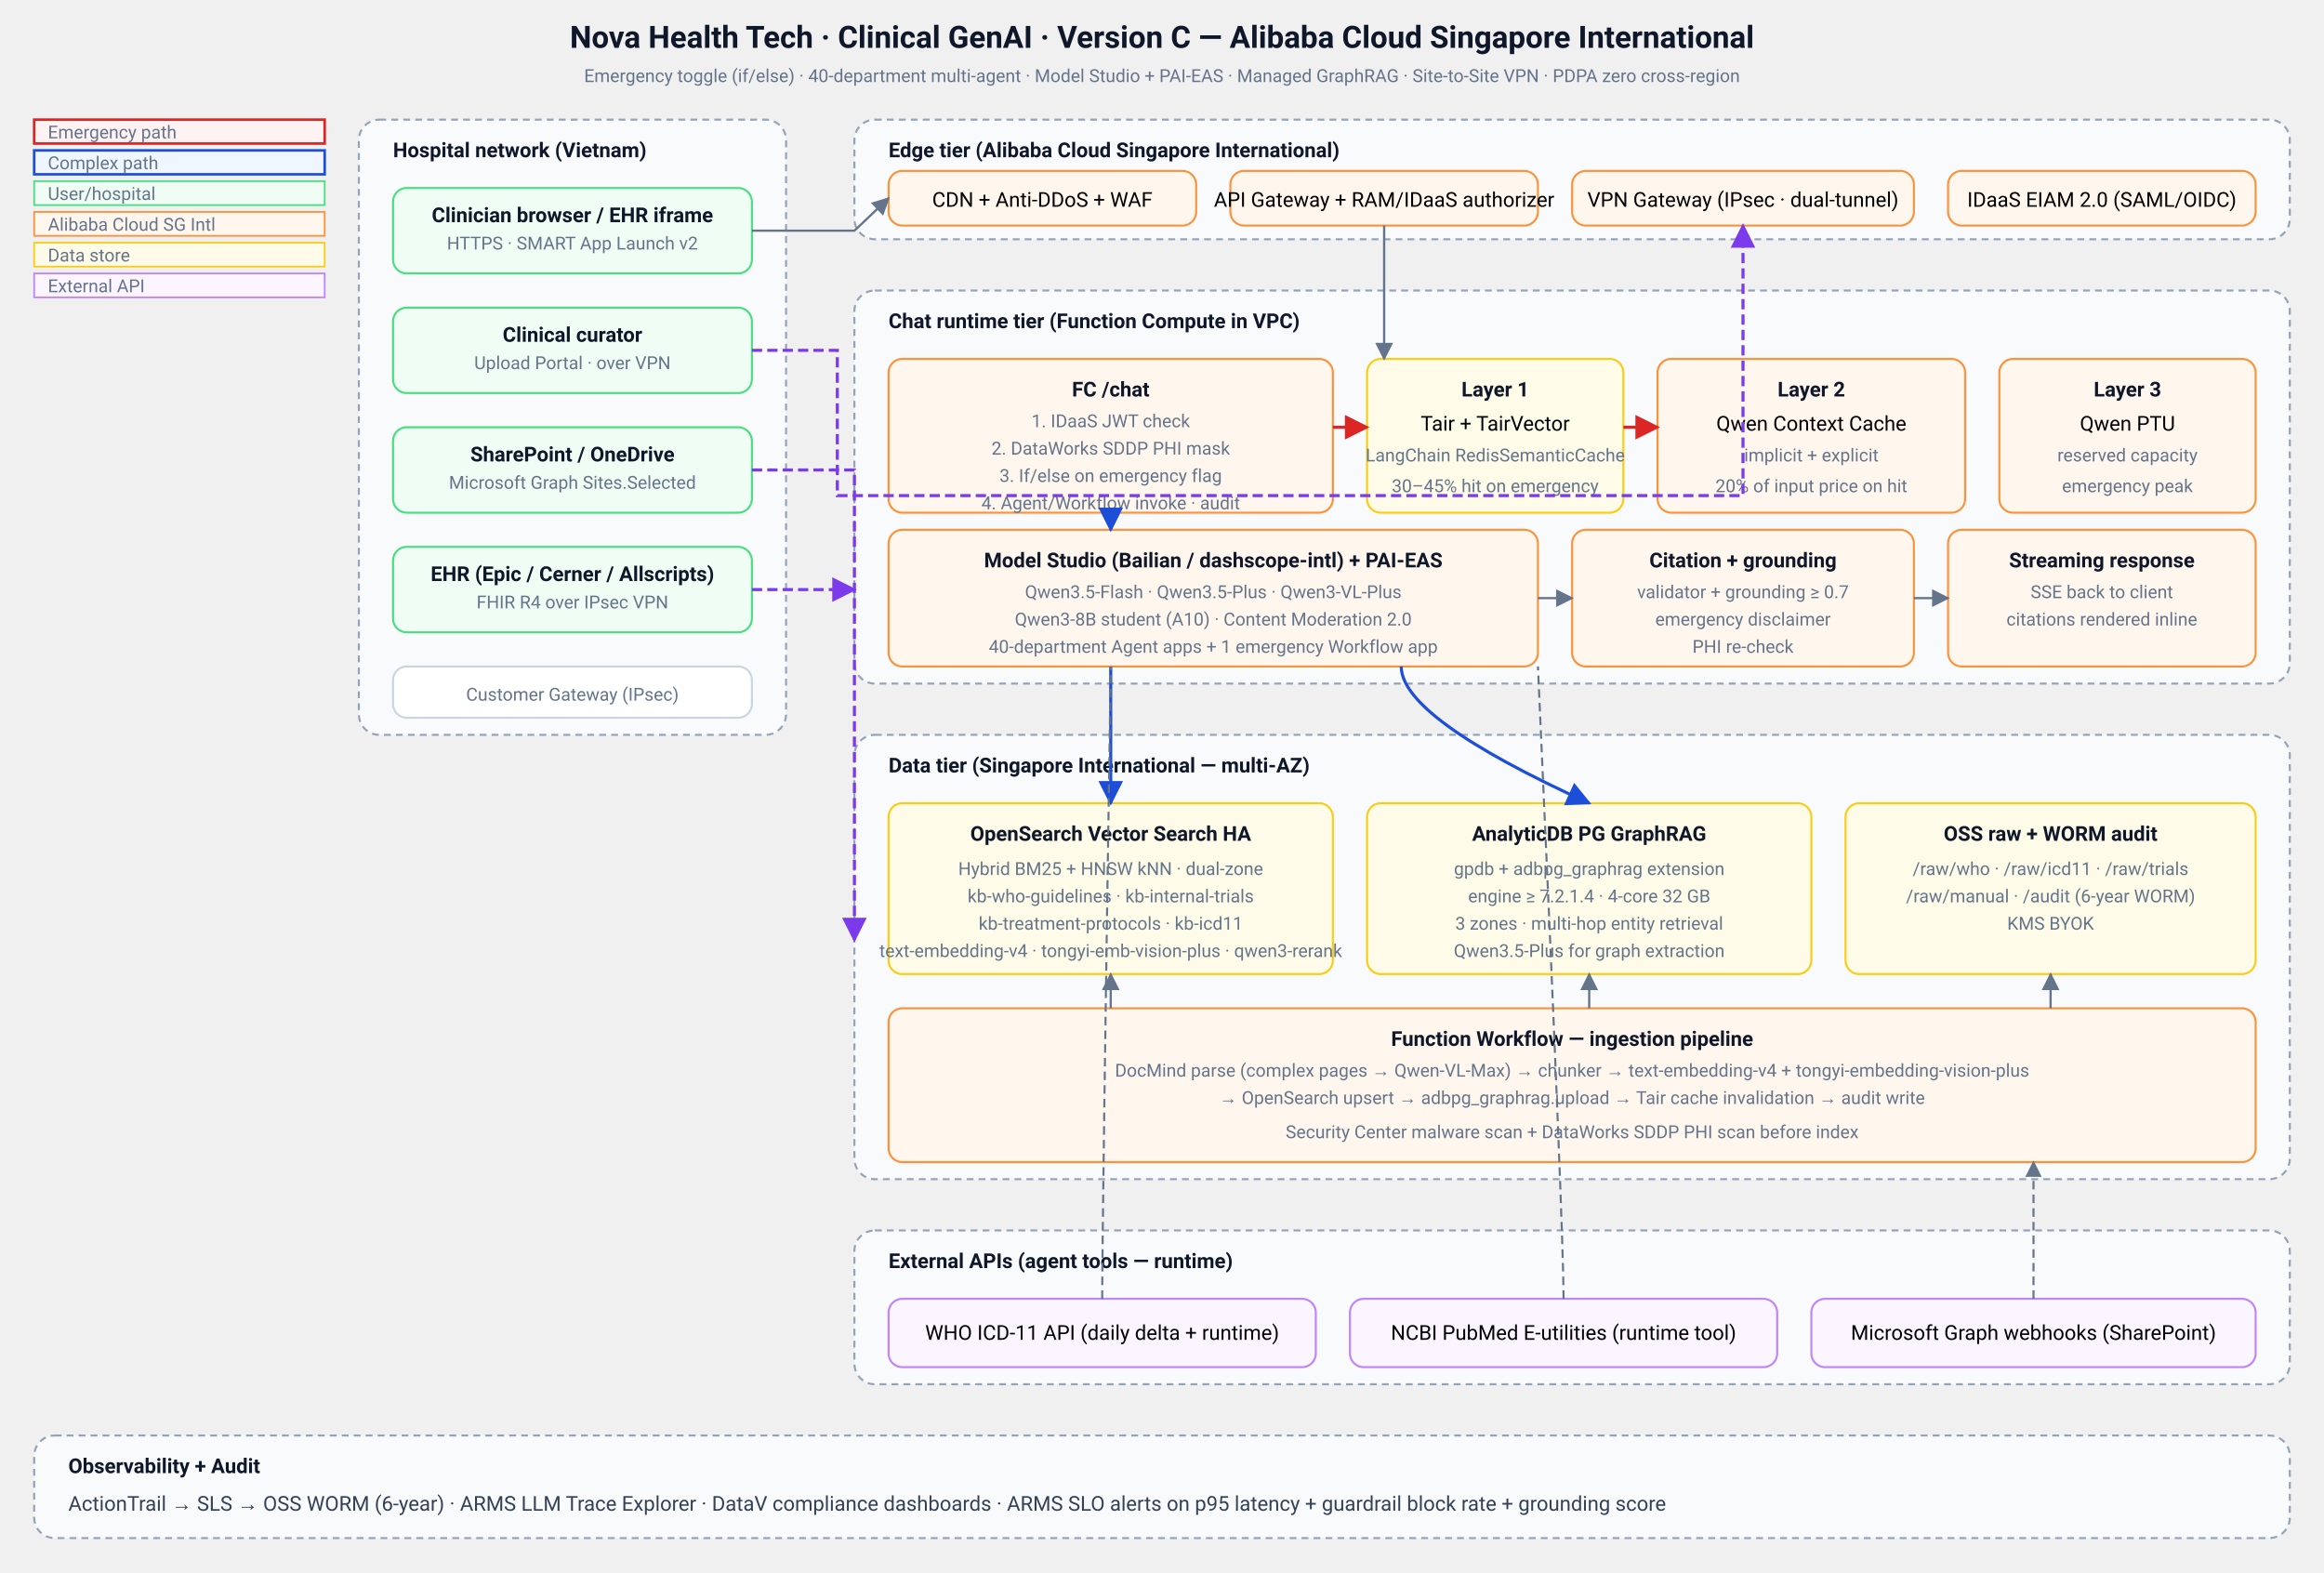
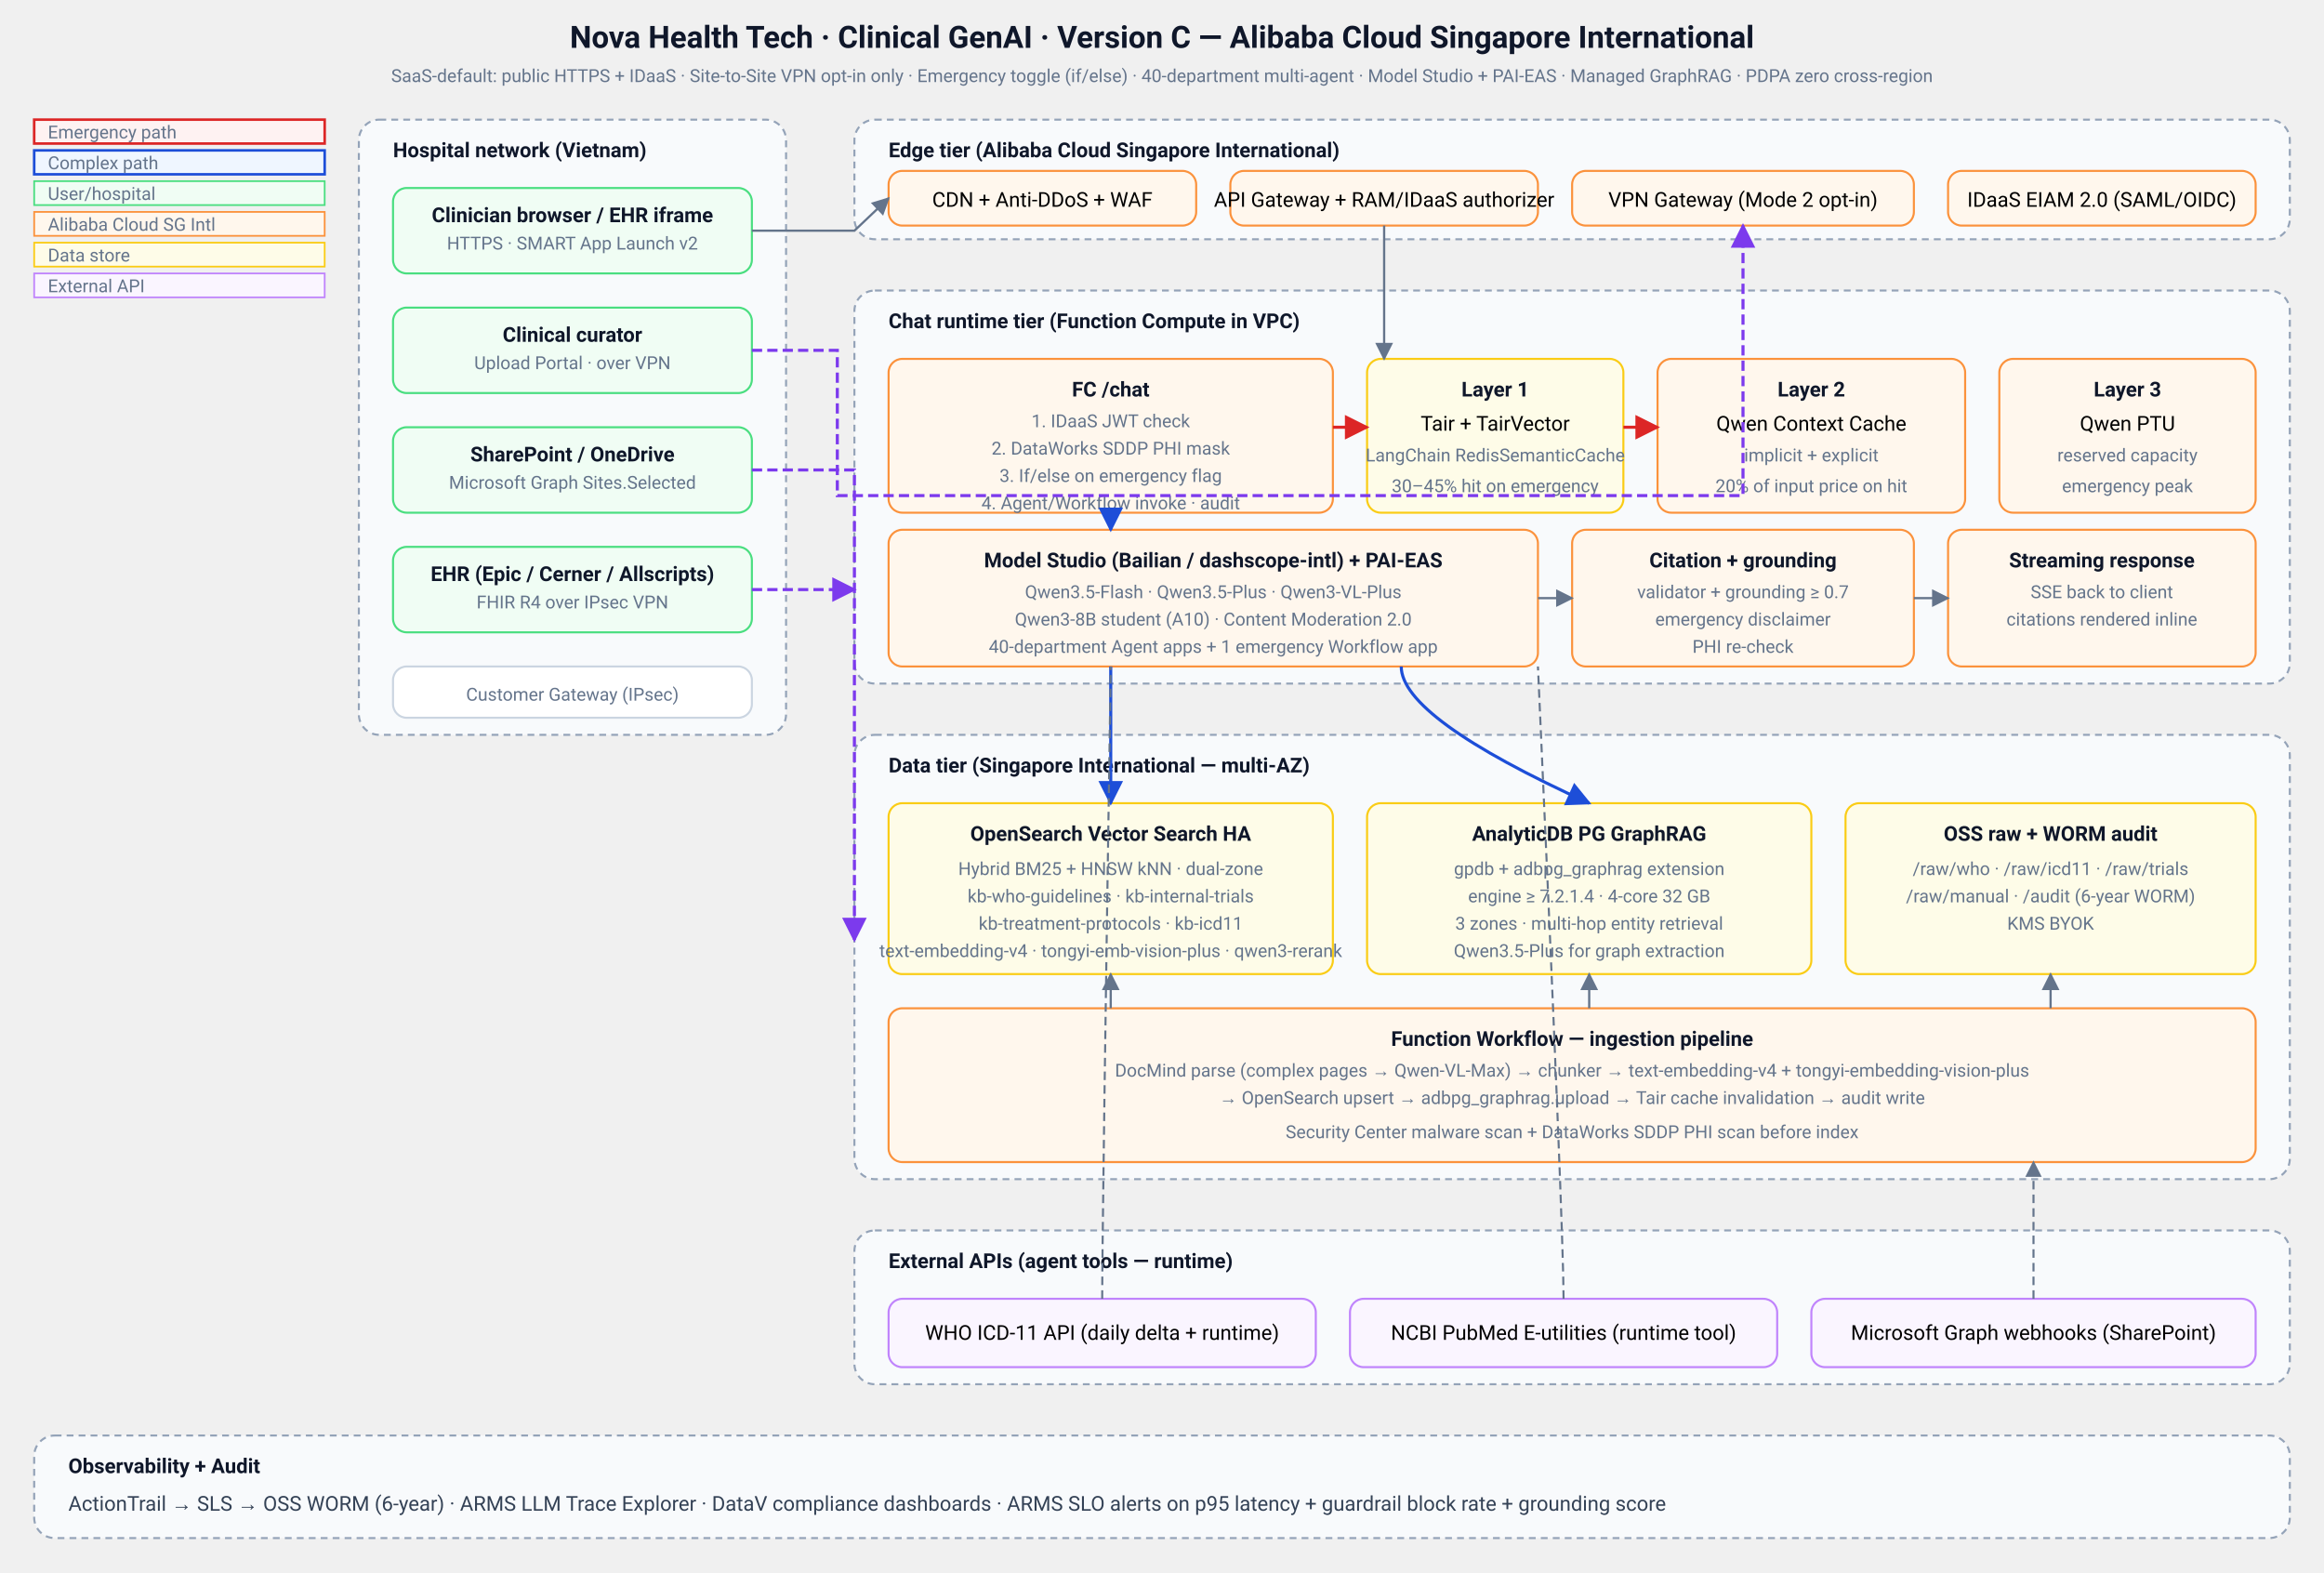
<svg xmlns="http://www.w3.org/2000/svg" viewBox="0 0 1360 920" font-family="-apple-system, Segoe UI, Roboto, Arial, sans-serif" font-size="12">
  <defs>
    <marker id="arr" viewBox="0 0 10 10" refX="9" refY="5" markerWidth="8" markerHeight="8" orient="auto-start-reverse">
      <path d="M0,0 L10,5 L0,10 z" fill="#64748b" />
    </marker>
    <marker id="arr-em" viewBox="0 0 10 10" refX="9" refY="5" markerWidth="8" markerHeight="8" orient="auto-start-reverse">
      <path d="M0,0 L10,5 L0,10 z" fill="#dc2626" />
    </marker>
    <marker id="arr-cp" viewBox="0 0 10 10" refX="9" refY="5" markerWidth="8" markerHeight="8" orient="auto-start-reverse">
      <path d="M0,0 L10,5 L0,10 z" fill="#1d4ed8" />
    </marker>
    <marker id="arr-vpn" viewBox="0 0 10 10" refX="9" refY="5" markerWidth="8" markerHeight="8" orient="auto-start-reverse">
      <path d="M0,0 L10,5 L0,10 z" fill="#7c3aed" />
    </marker>
    <style>
      .box       { fill:#ffffff; stroke:#cbd5e1; stroke-width:1.2; rx:8; ry:8; }
      .box-svc   { fill:#eff6ff; stroke:#60a5fa; }
      .box-user  { fill:#f0fdf4; stroke:#4ade80; }
      .box-data  { fill:#fefce8; stroke:#facc15; }
      .box-ext   { fill:#faf5ff; stroke:#c084fc; }
      .box-em    { fill:#fef2f2; stroke:#dc2626; stroke-width:1.5; }
      .box-cp    { fill:#eff6ff; stroke:#1d4ed8; stroke-width:1.5; }
      .box-ali   { fill:#fff7ed; stroke:#fb923c; }
      .group     { fill:#f8fafc; stroke:#94a3b8; stroke-dasharray:4 3; stroke-width:1.2; rx:12; ry:12; }
      .title     { font-weight:700; fill:#0f172a; }
      .lbl       { fill:#334155; }
      .lbl-sm    { fill:#64748b; font-size:10.5px; }
      .edge      { stroke:#64748b; stroke-width:1.3; fill:none; }
      .edge-em   { stroke:#dc2626; stroke-width:1.8; fill:none; }
      .edge-cp   { stroke:#1d4ed8; stroke-width:1.8; fill:none; }
      .edge-vpn  { stroke:#7c3aed; stroke-width:1.8; fill:none; stroke-dasharray:6 3; }
      .edge-dash { stroke:#64748b; stroke-width:1.2; fill:none; stroke-dasharray:5 3; }
    </style>
  </defs>
  <text x="680" y="28" text-anchor="middle" font-size="18" class="title">Nova Health Tech · Clinical GenAI · Version C — Alibaba Cloud Singapore International</text>
-   <text x="680" y="48" text-anchor="middle" class="lbl-sm">Emergency toggle (if/else) · 40-department multi-agent · Model Studio + PAI-EAS · Managed GraphRAG · Site-to-Site VPN · PDPA zero cross-region</text>
+   <text x="680" y="48" text-anchor="middle" class="lbl-sm">SaaS-default: public HTTPS + IDaaS · Site-to-Site VPN opt-in only · Emergency toggle (if/else) · 40-department multi-agent · Model Studio + PAI-EAS · Managed GraphRAG · PDPA zero cross-region</text>
  <g transform="translate(20,70)">
    <rect width="170" height="14" class="box-em" />
    <text x="8" y="11" class="lbl-sm">Emergency path</text>
    <rect y="18" width="170" height="14" class="box-cp" />
    <text x="8" y="29" class="lbl-sm">Complex path</text>
    <rect y="36" width="170" height="14" class="box-user" />
    <text x="8" y="47" class="lbl-sm">User/hospital</text>
    <rect y="54" width="170" height="14" class="box-ali" />
    <text x="8" y="65" class="lbl-sm">Alibaba Cloud SG Intl</text>
    <rect y="72" width="170" height="14" class="box-data" />
    <text x="8" y="83" class="lbl-sm">Data store</text>
    <rect y="90" width="170" height="14" class="box-ext" />
    <text x="8" y="101" class="lbl-sm">External API</text>
  </g>
  <rect x="210" y="70" width="250" height="360" class="group" />
  <text x="230" y="92" class="title">Hospital network (Vietnam)</text>
  <rect x="230" y="110" width="210" height="50" class="box box-user" />
  <text x="335" y="130" text-anchor="middle" class="title">Clinician browser / EHR iframe</text>
  <text x="335" y="146" text-anchor="middle" class="lbl-sm">HTTPS · SMART App Launch v2</text>
  <rect x="230" y="180" width="210" height="50" class="box box-user" />
  <text x="335" y="200" text-anchor="middle" class="title">Clinical curator</text>
  <text x="335" y="216" text-anchor="middle" class="lbl-sm">Upload Portal · over VPN</text>
  <rect x="230" y="250" width="210" height="50" class="box box-user" />
  <text x="335" y="270" text-anchor="middle" class="title">SharePoint / OneDrive</text>
  <text x="335" y="286" text-anchor="middle" class="lbl-sm">Microsoft Graph Sites.Selected</text>
  <rect x="230" y="320" width="210" height="50" class="box box-user" />
  <text x="335" y="340" text-anchor="middle" class="title">EHR (Epic / Cerner / Allscripts)</text>
  <text x="335" y="356" text-anchor="middle" class="lbl-sm">FHIR R4 over IPsec VPN</text>
  <rect x="230" y="390" width="210" height="30" class="box" />
  <text x="335" y="410" text-anchor="middle" class="lbl-sm">Customer Gateway (IPsec)</text>
  <rect x="500" y="70" width="840" height="70" class="group" />
  <text x="520" y="92" class="title">Edge tier (Alibaba Cloud Singapore International)</text>
  <rect x="520" y="100" width="180" height="32" class="box box-ali" />
  <text x="610" y="121" text-anchor="middle">CDN + Anti-DDoS + WAF</text>
  <rect x="720" y="100" width="180" height="32" class="box box-ali" />
  <text x="810" y="121" text-anchor="middle">API Gateway + RAM/IDaaS authorizer</text>
  <rect x="920" y="100" width="200" height="32" class="box box-ali" />
-   <text x="1020" y="121" text-anchor="middle">VPN Gateway (IPsec · dual-tunnel)</text>
+   <text x="1020" y="121" text-anchor="middle">VPN Gateway (Mode 2 opt-in)</text>
  <rect x="1140" y="100" width="180" height="32" class="box box-ali" />
  <text x="1230" y="121" text-anchor="middle">IDaaS EIAM 2.0 (SAML/OIDC)</text>
  <rect x="500" y="170" width="840" height="230" class="group" />
  <text x="520" y="192" class="title">Chat runtime tier (Function Compute in VPC)</text>
  <rect x="520" y="210" width="260" height="90" class="box box-ali" />
  <text x="650" y="232" text-anchor="middle" class="title">FC /chat</text>
  <text x="650" y="250" text-anchor="middle" class="lbl-sm">1. IDaaS JWT check</text>
  <text x="650" y="266" text-anchor="middle" class="lbl-sm">2. DataWorks SDDP PHI mask</text>
  <text x="650" y="282" text-anchor="middle" class="lbl-sm">3. If/else on emergency flag</text>
  <text x="650" y="298" text-anchor="middle" class="lbl-sm">4. Agent/Workflow invoke · audit</text>
  <rect x="800" y="210" width="150" height="90" class="box box-data" />
  <text x="875" y="232" text-anchor="middle" class="title">Layer 1</text>
  <text x="875" y="252" text-anchor="middle">Tair + TairVector</text>
  <text x="875" y="270" text-anchor="middle" class="lbl-sm">LangChain RedisSemanticCache</text>
  <text x="875" y="288" text-anchor="middle" class="lbl-sm">30–45% hit on emergency</text>
  <rect x="970" y="210" width="180" height="90" class="box box-ali" />
  <text x="1060" y="232" text-anchor="middle" class="title">Layer 2</text>
  <text x="1060" y="252" text-anchor="middle">Qwen Context Cache</text>
  <text x="1060" y="270" text-anchor="middle" class="lbl-sm">implicit + explicit</text>
  <text x="1060" y="288" text-anchor="middle" class="lbl-sm">20% of input price on hit</text>
  <rect x="1170" y="210" width="150" height="90" class="box box-ali" />
  <text x="1245" y="232" text-anchor="middle" class="title">Layer 3</text>
  <text x="1245" y="252" text-anchor="middle">Qwen PTU</text>
  <text x="1245" y="270" text-anchor="middle" class="lbl-sm">reserved capacity</text>
  <text x="1245" y="288" text-anchor="middle" class="lbl-sm">emergency peak</text>
  <rect x="520" y="310" width="380" height="80" class="box box-ali" />
  <text x="710" y="332" text-anchor="middle" class="title">Model Studio (Bailian / dashscope-intl) + PAI-EAS</text>
  <text x="710" y="350" text-anchor="middle" class="lbl-sm">Qwen3.5-Flash · Qwen3.5-Plus · Qwen3-VL-Plus</text>
  <text x="710" y="366" text-anchor="middle" class="lbl-sm">Qwen3-8B student (A10) · Content Moderation 2.0</text>
  <text x="710" y="382" text-anchor="middle" class="lbl-sm">40-department Agent apps + 1 emergency Workflow app</text>
  <rect x="920" y="310" width="200" height="80" class="box box-ali" />
  <text x="1020" y="332" text-anchor="middle" class="title">Citation + grounding</text>
  <text x="1020" y="350" text-anchor="middle" class="lbl-sm">validator + grounding ≥ 0.7</text>
  <text x="1020" y="366" text-anchor="middle" class="lbl-sm">emergency disclaimer</text>
  <text x="1020" y="382" text-anchor="middle" class="lbl-sm">PHI re-check</text>
  <rect x="1140" y="310" width="180" height="80" class="box box-ali" />
  <text x="1230" y="332" text-anchor="middle" class="title">Streaming response</text>
  <text x="1230" y="350" text-anchor="middle" class="lbl-sm">SSE back to client</text>
  <text x="1230" y="366" text-anchor="middle" class="lbl-sm">citations rendered inline</text>
  <rect x="500" y="430" width="840" height="260" class="group" />
  <text x="520" y="452" class="title">Data tier (Singapore International — multi-AZ)</text>
  <rect x="520" y="470" width="260" height="100" class="box box-data" />
  <text x="650" y="492" text-anchor="middle" class="title">OpenSearch Vector Search HA</text>
  <text x="650" y="512" text-anchor="middle" class="lbl-sm">Hybrid BM25 + HNSW kNN · dual-zone</text>
  <text x="650" y="528" text-anchor="middle" class="lbl-sm">kb-who-guidelines · kb-internal-trials</text>
  <text x="650" y="544" text-anchor="middle" class="lbl-sm">kb-treatment-protocols · kb-icd11</text>
  <text x="650" y="560" text-anchor="middle" class="lbl-sm">text-embedding-v4 · tongyi-emb-vision-plus · qwen3-rerank</text>
  <rect x="800" y="470" width="260" height="100" class="box box-data" />
  <text x="930" y="492" text-anchor="middle" class="title">AnalyticDB PG GraphRAG</text>
  <text x="930" y="512" text-anchor="middle" class="lbl-sm">gpdb + adbpg_graphrag extension</text>
  <text x="930" y="528" text-anchor="middle" class="lbl-sm">engine ≥ 7.2.1.4 · 4-core 32 GB</text>
  <text x="930" y="544" text-anchor="middle" class="lbl-sm">3 zones · multi-hop entity retrieval</text>
  <text x="930" y="560" text-anchor="middle" class="lbl-sm">Qwen3.5-Plus for graph extraction</text>
  <rect x="1080" y="470" width="240" height="100" class="box box-data" />
  <text x="1200" y="492" text-anchor="middle" class="title">OSS raw + WORM audit</text>
  <text x="1200" y="512" text-anchor="middle" class="lbl-sm">/raw/who · /raw/icd11 · /raw/trials</text>
  <text x="1200" y="528" text-anchor="middle" class="lbl-sm">/raw/manual · /audit (6-year WORM)</text>
  <text x="1200" y="544" text-anchor="middle" class="lbl-sm">KMS BYOK</text>
  <rect x="520" y="590" width="800" height="90" class="box box-ali" />
  <text x="920" y="612" text-anchor="middle" class="title">Function Workflow — ingestion pipeline</text>
  <text x="920" y="630" text-anchor="middle" class="lbl-sm">DocMind parse (complex pages → Qwen-VL-Max) → chunker → text-embedding-v4 + tongyi-embedding-vision-plus</text>
  <text x="920" y="646" text-anchor="middle" class="lbl-sm">→ OpenSearch upsert → adbpg_graphrag.upload → Tair cache invalidation → audit write</text>
  <text x="920" y="666" text-anchor="middle" class="lbl-sm">Security Center malware scan + DataWorks SDDP PHI scan before index</text>
  <rect x="500" y="720" width="840" height="90" class="group" />
  <text x="520" y="742" class="title">External APIs (agent tools — runtime)</text>
  <rect x="520" y="760" width="250" height="40" class="box box-ext" />
  <text x="645" y="784" text-anchor="middle">WHO ICD-11 API (daily delta + runtime)</text>
  <rect x="790" y="760" width="250" height="40" class="box box-ext" />
  <text x="915" y="784" text-anchor="middle">NCBI PubMed E-utilities (runtime tool)</text>
  <rect x="1060" y="760" width="260" height="40" class="box box-ext" />
  <text x="1190" y="784" text-anchor="middle">Microsoft Graph webhooks (SharePoint)</text>
  <rect x="20" y="840" width="1320" height="60" class="group" />
  <text x="40" y="862" class="title">Observability + Audit</text>
  <text x="40" y="884" class="lbl">ActionTrail → SLS → OSS WORM (6-year) · ARMS LLM Trace Explorer · DataV compliance dashboards · ARMS SLO alerts on p95 latency + guardrail block rate + grounding score</text>
  <path d="M440 135 L500 135 L520 116" class="edge" marker-end="url(#arr)" />
  <path d="M440 205 L490 205 L490 290 L1020 290 L1020 132" class="edge-vpn" marker-end="url(#arr-vpn)" />
  <path d="M440 275 L500 275 L500 550" class="edge-vpn" marker-end="url(#arr-vpn)" />
  <path d="M440 345 L500 345" class="edge-vpn" marker-end="url(#arr-vpn)" />
  <path d="M810 132 L810 210" class="edge" marker-end="url(#arr)" />
  <path d="M780 250 L800 250" class="edge-em" marker-end="url(#arr-em)" />
  <path d="M950 250 L970 250" class="edge-em" marker-end="url(#arr-em)" />
  <path d="M650 300 L650 310" class="edge-cp" marker-end="url(#arr-cp)" />
  <path d="M900 350 L920 350" class="edge" marker-end="url(#arr)" />
  <path d="M1120 350 L1140 350" class="edge" marker-end="url(#arr)" />
  <path d="M650 390 L650 470" class="edge-cp" marker-end="url(#arr-cp)" />
  <path d="M820 390 Q820 420 930 470" class="edge-cp" marker-end="url(#arr-cp)" />
  <path d="M645 760 Q645 720 650 390" class="edge-dash" />
  <path d="M915 760 Q915 720 900 390" class="edge-dash" />
  <path d="M650 590 L650 570" class="edge" marker-end="url(#arr)" />
  <path d="M930 590 L930 570" class="edge" marker-end="url(#arr)" />
  <path d="M1200 590 L1200 570" class="edge" marker-end="url(#arr)" />
  <path d="M1190 760 L1190 680" class="edge-dash" marker-end="url(#arr)" />
</svg>
